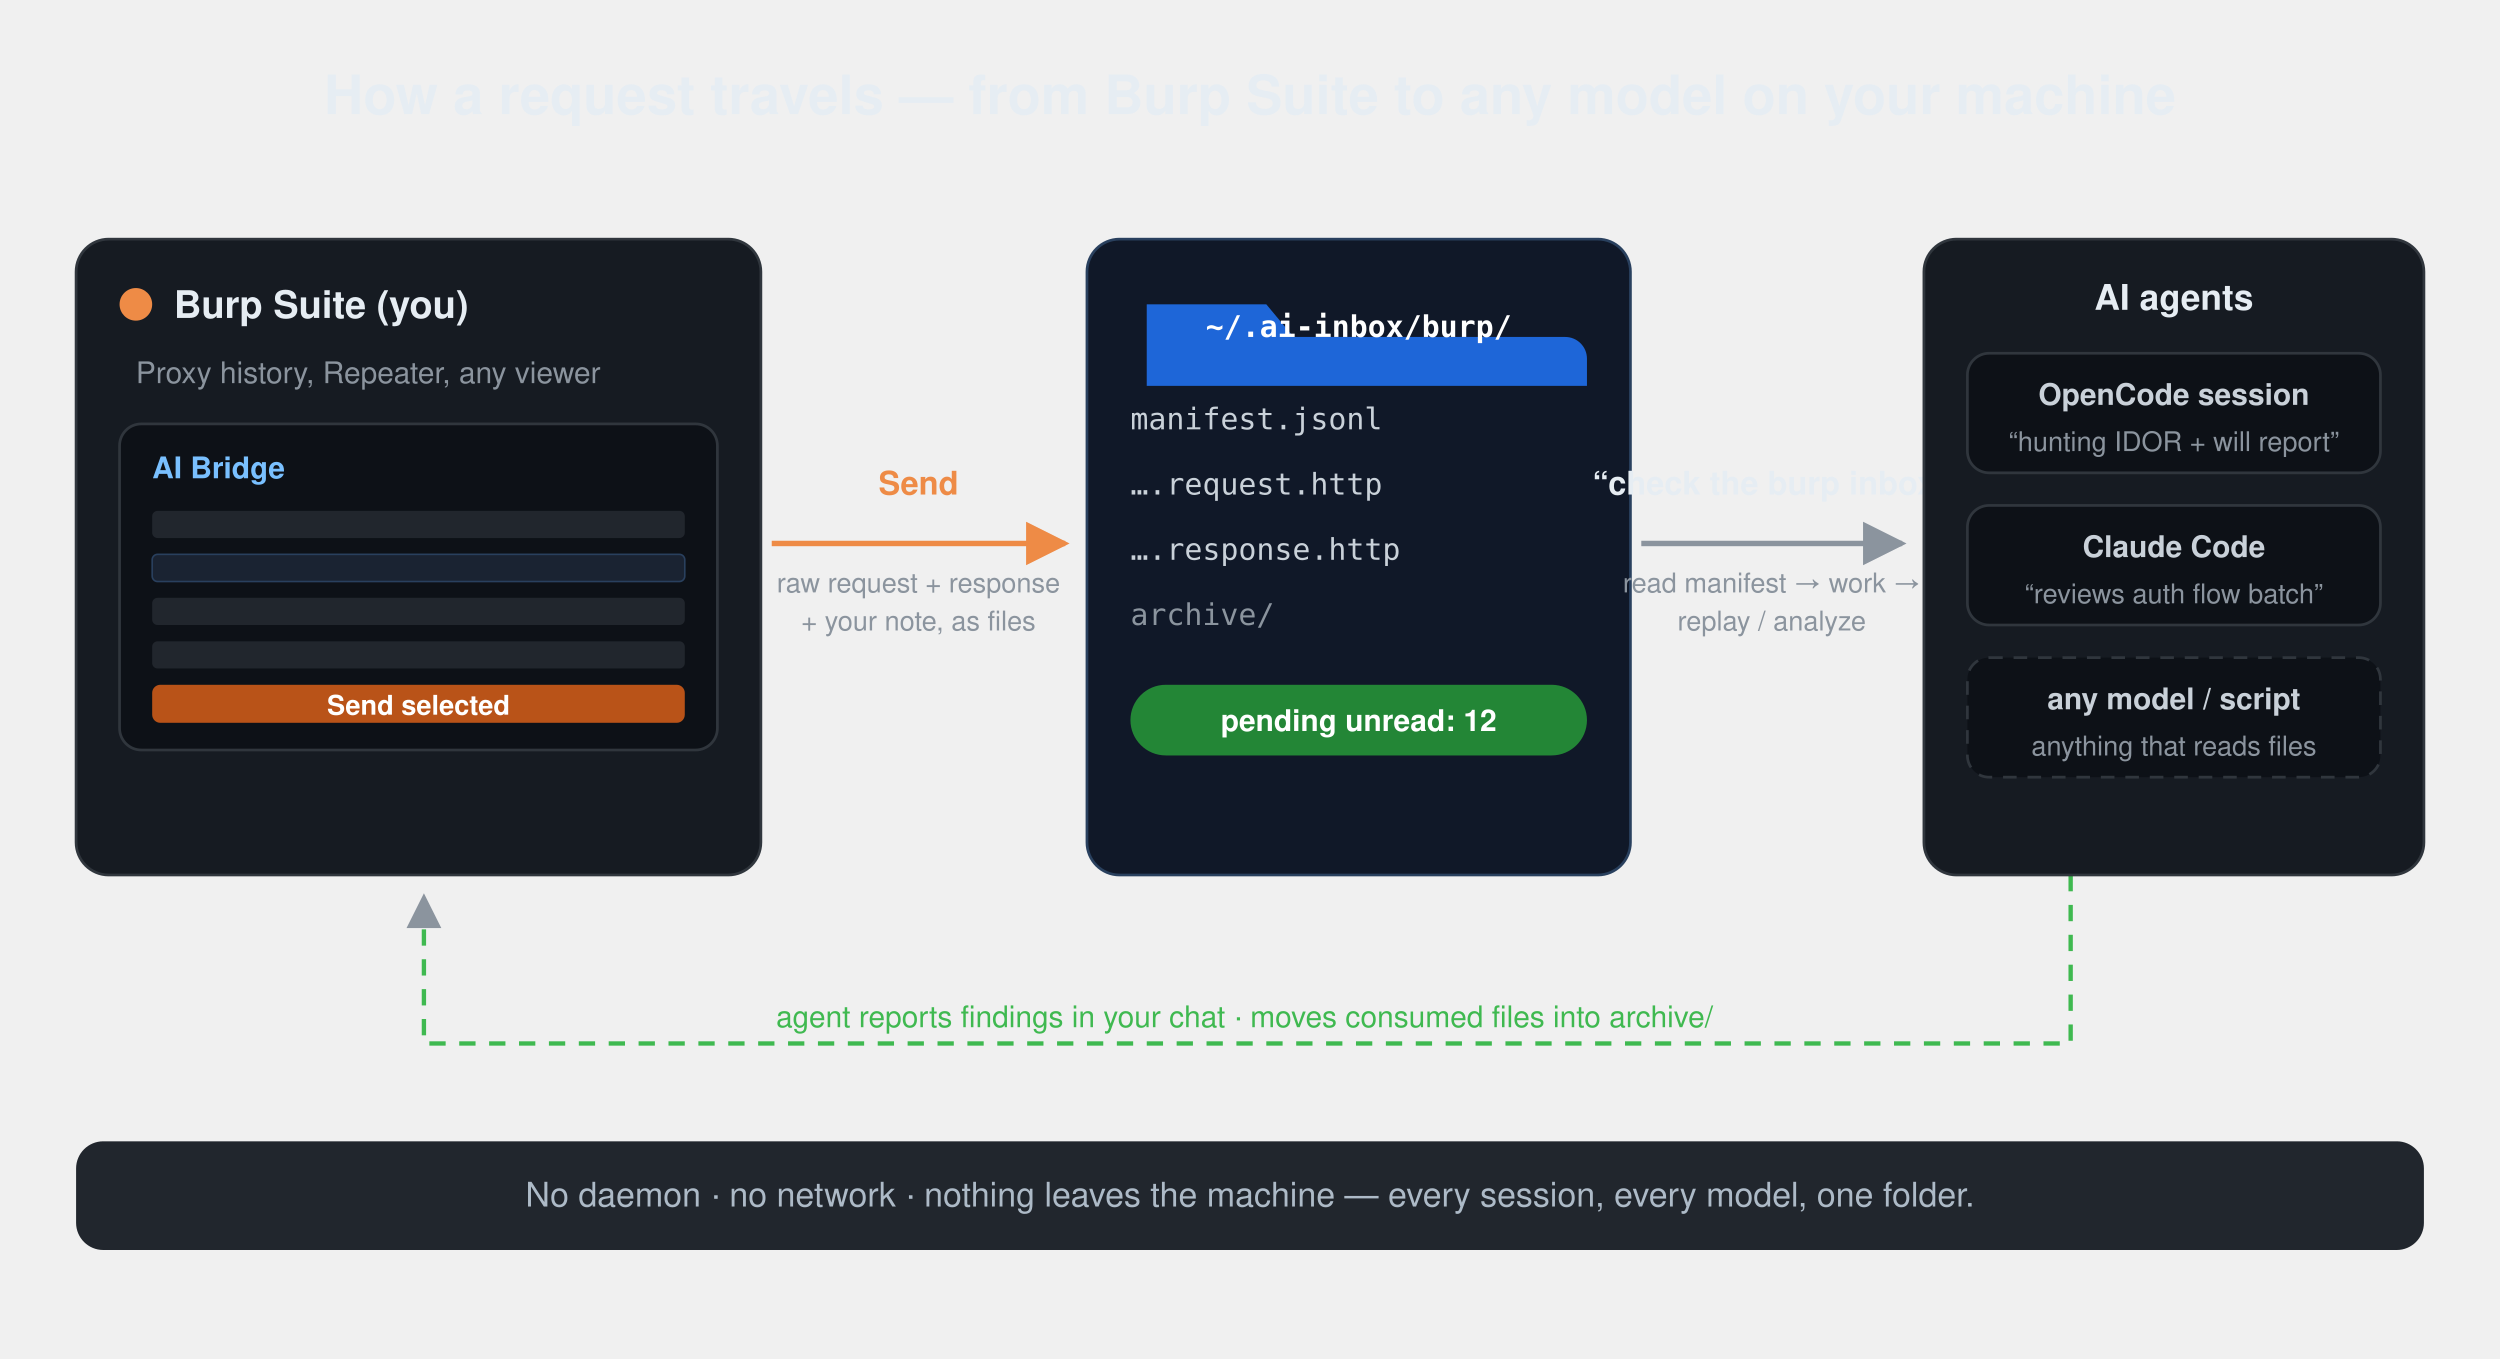
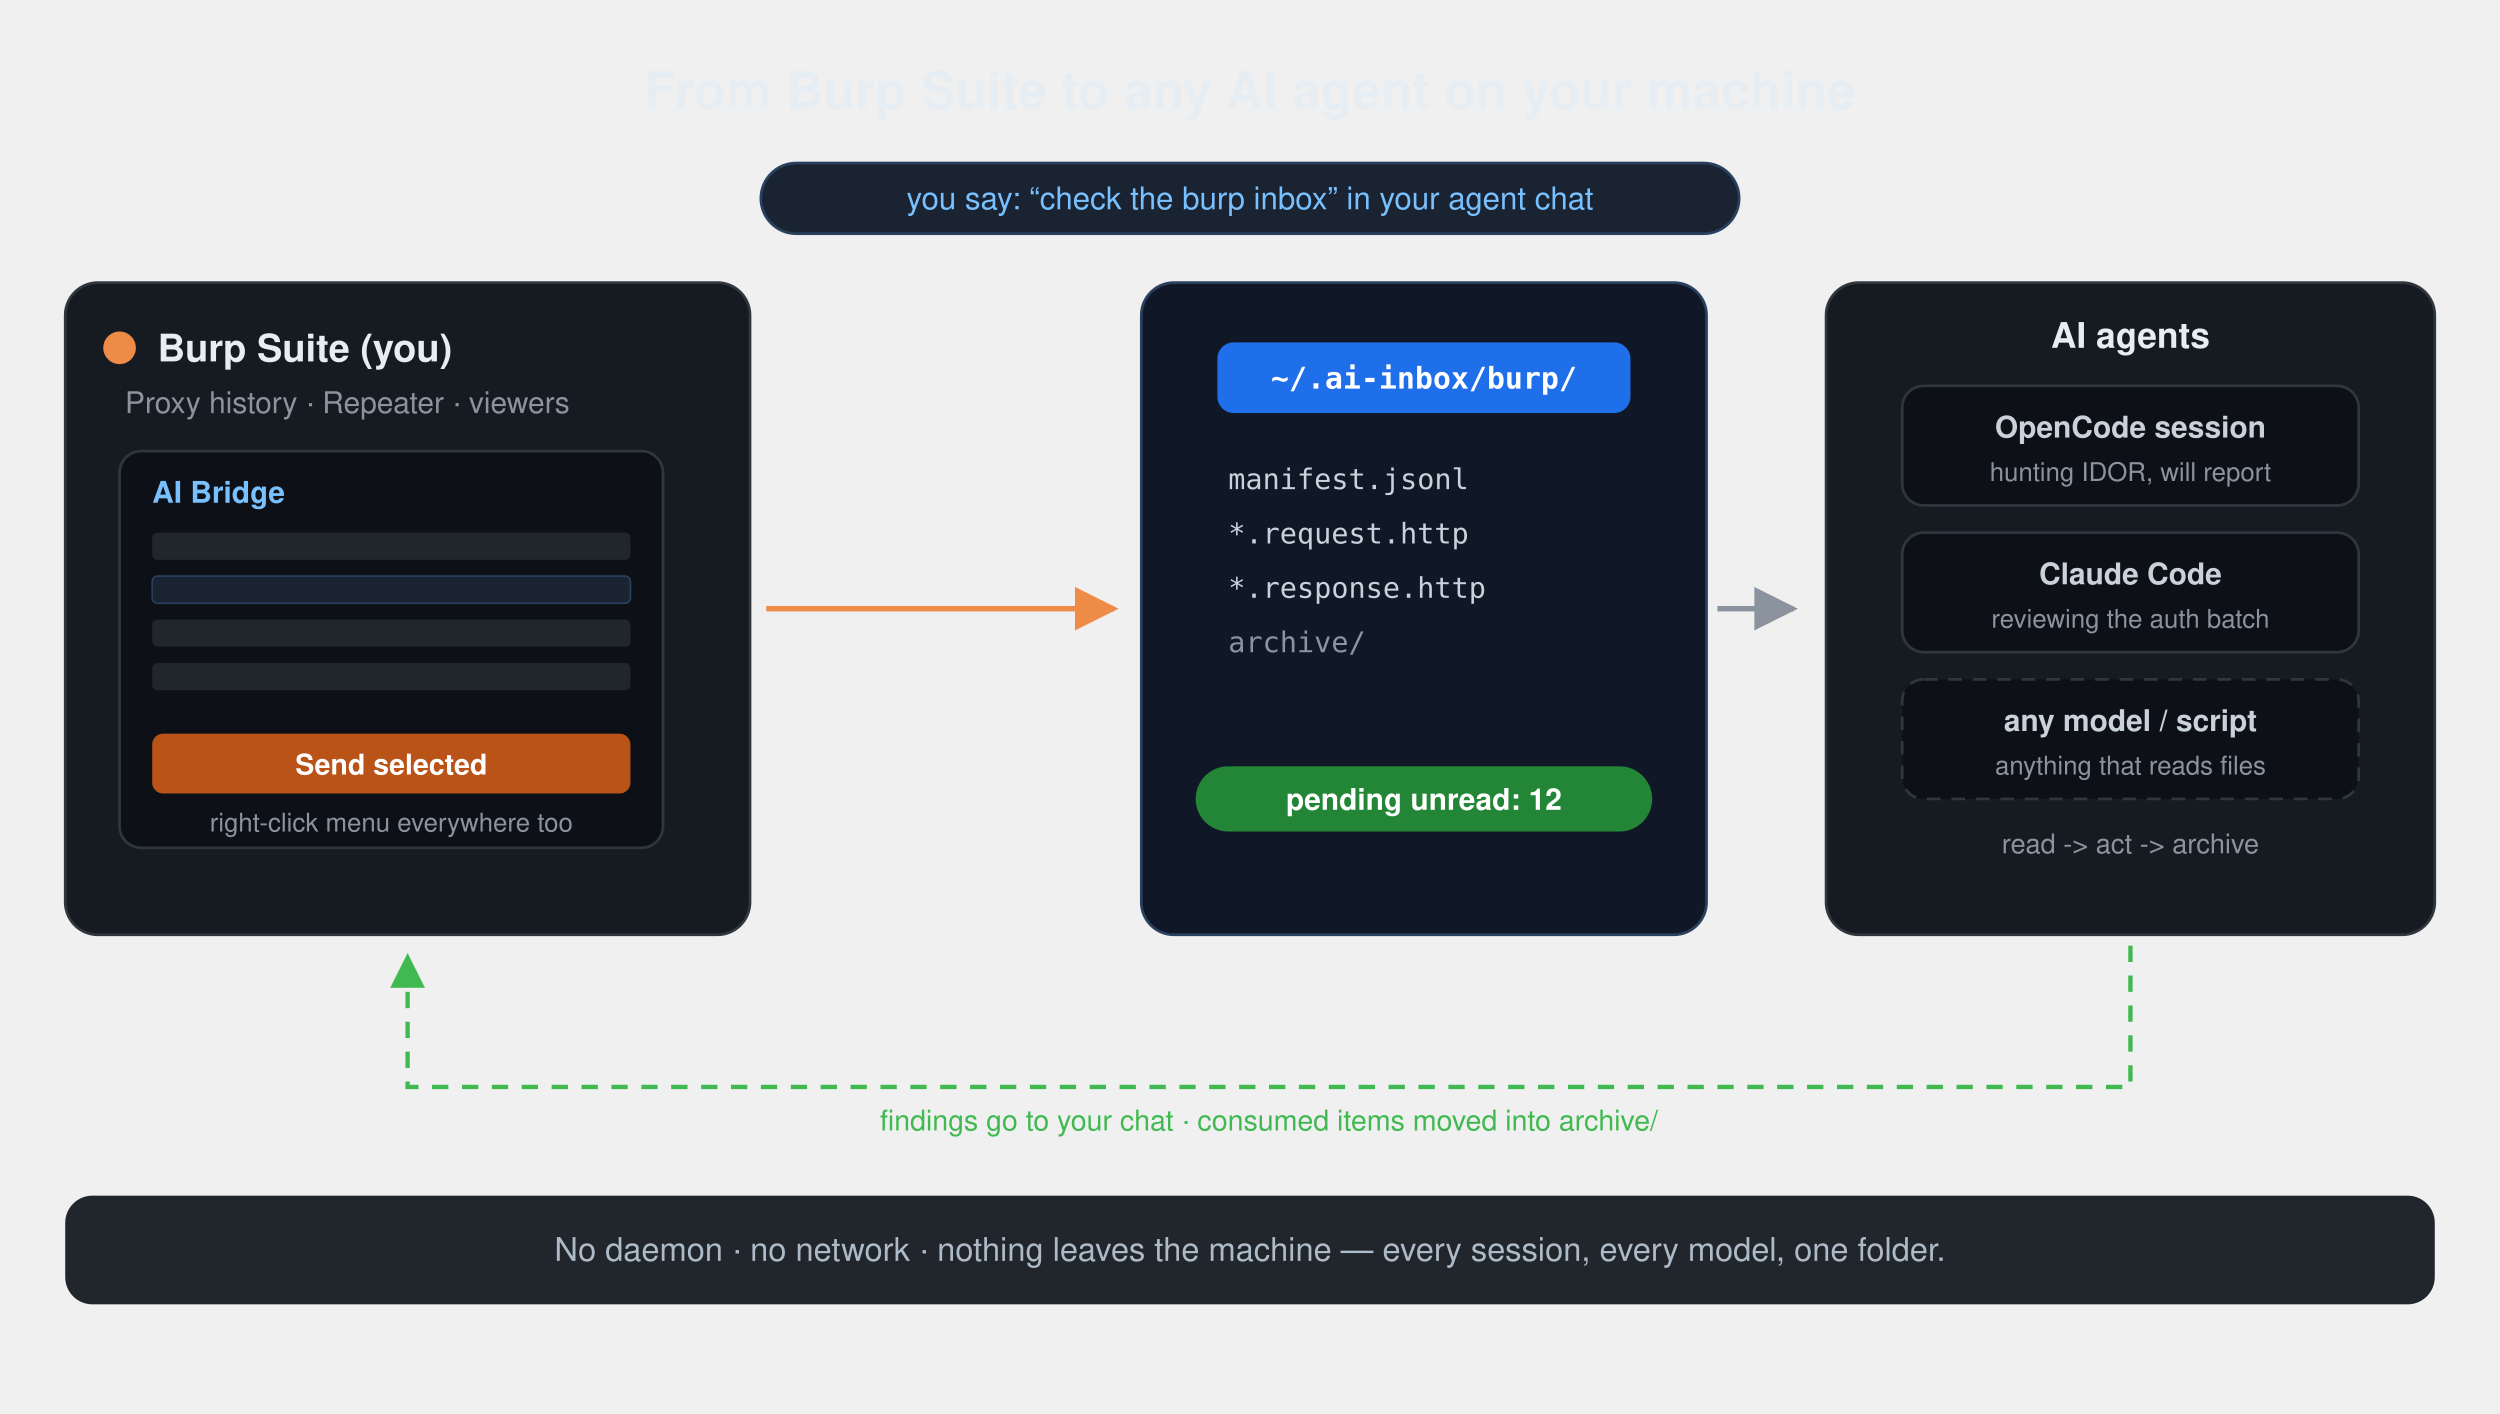
- <svg xmlns="http://www.w3.org/2000/svg" viewBox="0 0 920 500" font-family="-apple-system,'Segoe UI',Helvetica,Arial,sans-serif">
+ <svg xmlns="http://www.w3.org/2000/svg" viewBox="0 0 920 520" font-family="-apple-system,'Segoe UI',Helvetica,Arial,sans-serif">
  <defs>
    <marker id="arr" viewBox="0 0 10 10" refX="9" refY="5" markerWidth="8" markerHeight="8" orient="auto-start-reverse">
      <path d="M0,0 L10,5 L0,10 z" fill="#8b949e" />
    </marker>
    <marker id="arrOrange" viewBox="0 0 10 10" refX="9" refY="5" markerWidth="8" markerHeight="8" orient="auto-start-reverse">
      <path d="M0,0 L10,5 L0,10 z" fill="#ee8b46" />
    </marker>
+     <marker id="arrGreen" viewBox="0 0 10 10" refX="9" refY="5" markerWidth="8" markerHeight="8" orient="auto-start-reverse">
+       <path d="M0,0 L10,5 L0,10 z" fill="#3fb950" />
+     </marker>
  </defs>
-   <text x="460" y="42" text-anchor="middle" fill="#e6edf3" font-size="20" font-weight="600">
-     How a request travels — from Burp Suite to any model on your machine
+   <text x="460" y="40" text-anchor="middle" fill="#e6edf3" font-size="19" font-weight="600">
+     From Burp Suite to any AI agent on your machine
  </text>
-   <rect x="28" y="88" width="252" height="234" rx="12" fill="#161b22" stroke="#30363d" />
-   <circle cx="50" cy="112" r="6" fill="#ee8b46" />
-   <text x="64" y="117" fill="#e6edf3" font-size="14" font-weight="600">Burp Suite (you)</text>
-   <text x="50" y="141" fill="#8b949e" font-size="11">Proxy history, Repeater, any viewer</text>
-   <rect x="44" y="156" width="220" height="120" rx="8" fill="#0d1117" stroke="#30363d" />
-   <text x="56" y="176" fill="#79c0ff" font-size="11" font-weight="600">AI Bridge</text>
-   <rect x="56" y="188" width="196" height="10" rx="2" fill="#21262d" />
-   <rect x="56" y="204" width="196" height="10" rx="2" fill="#1a2332" stroke="#29405e" stroke-width="0.6" />
-   <rect x="56" y="220" width="196" height="10" rx="2" fill="#21262d" />
-   <rect x="56" y="236" width="196" height="10" rx="2" fill="#21262d" />
-   <rect x="56" y="252" width="196" height="14" rx="3" fill="#b95318" />
-   <text x="154" y="263" text-anchor="middle" fill="#fff" font-size="10" font-weight="600">Send selected</text>
-   <path d="M 762 322 L 762 384 L 156 384 L 156 330" fill="none" stroke="#3fb950" stroke-width="1.6" stroke-dasharray="6 5" marker-end="url(#arr)" />
-   <text x="458" y="378" text-anchor="middle" fill="#3fb950" font-size="11">agent reports findings in your chat · moves consumed files into archive/</text>
-   <line x1="284" y1="200" x2="392" y2="200" stroke="#ee8b46" stroke-width="2" marker-end="url(#arrOrange)" />
-   <text x="338" y="182" text-anchor="middle" fill="#ee8b46" font-size="12" font-weight="600">Send</text>
-   <text x="338" y="218" text-anchor="middle" fill="#8b949e" font-size="10">raw request + response</text>
-   <text x="338" y="232" text-anchor="middle" fill="#8b949e" font-size="10">+ your note, as files</text>
-   <rect x="400" y="88" width="200" height="234" rx="12" fill="#101828" stroke="#29405e" />
-   <path d="M422 112 h44 l10 12 h100 a8 8 0 0 1 8 8 v10 h-162 z" fill="#1f6feb" opacity="0.9" />
-   <text x="500" y="124" text-anchor="middle" fill="#fff" font-size="11" font-weight="600" font-family="'SFMono-Regular',Menlo,Consolas,monospace">~/.ai-inbox/burp/</text>
-   <text x="416" y="158" fill="#c9d1d9" font-size="11" font-family="'SFMono-Regular',Menlo,Consolas,monospace">manifest.jsonl</text>
-   <text x="416" y="182" fill="#c9d1d9" font-size="11" font-family="'SFMono-Regular',Menlo,Consolas,monospace">….request.http</text>
-   <text x="416" y="206" fill="#c9d1d9" font-size="11" font-family="'SFMono-Regular',Menlo,Consolas,monospace">….response.http</text>
-   <text x="416" y="230" fill="#8b949e" font-size="11" font-family="'SFMono-Regular',Menlo,Consolas,monospace">archive/</text>
-   <rect x="416" y="252" width="168" height="26" rx="13" fill="#238636" />
-   <text x="500" y="269" text-anchor="middle" fill="#fff" font-size="11" font-weight="600">pending unread: 12</text>
-   <line x1="604" y1="200" x2="700" y2="200" stroke="#8b949e" stroke-width="2" marker-end="url(#arr)" />
-   <text x="652" y="182" text-anchor="middle" fill="#e6edf3" font-size="12" font-weight="600">“check the burp inbox”</text>
-   <text x="652" y="218" text-anchor="middle" fill="#8b949e" font-size="10">read manifest → work →</text>
-   <text x="652" y="232" text-anchor="middle" fill="#8b949e" font-size="10">replay / analyze</text>
-   <rect x="708" y="88" width="184" height="234" rx="12" fill="#161b22" stroke="#30363d" />
-   <text x="800" y="114" text-anchor="middle" fill="#e6edf3" font-size="13" font-weight="600">AI agents</text>
-   <rect x="724" y="130" width="152" height="44" rx="8" fill="#0d1117" stroke="#30363d" />
-   <text x="800" y="149" text-anchor="middle" fill="#c9d1d9" font-size="11" font-weight="600">OpenCode session</text>
-   <text x="800" y="166" text-anchor="middle" fill="#8b949e" font-size="10">“hunting IDOR + will report”</text>
-   <rect x="724" y="186" width="152" height="44" rx="8" fill="#0d1117" stroke="#30363d" />
-   <text x="800" y="205" text-anchor="middle" fill="#c9d1d9" font-size="11" font-weight="600">Claude Code</text>
-   <text x="800" y="222" text-anchor="middle" fill="#8b949e" font-size="10">“reviews auth flow batch”</text>
-   <rect x="724" y="242" width="152" height="44" rx="8" fill="#0d1117" stroke="#30363d" stroke-dasharray="5 4" />
-   <text x="800" y="261" text-anchor="middle" fill="#c9d1d9" font-size="11" font-weight="600">any model / script</text>
-   <text x="800" y="278" text-anchor="middle" fill="#8b949e" font-size="10">anything that reads files</text>
-   <rect x="28" y="420" width="864" height="40" rx="10" fill="#21262d" />
-   <text x="460" y="444" text-anchor="middle" fill="#adbac7" font-size="12.5">
+   <rect x="280" y="60" width="360" height="26" rx="13" fill="#1a2332" stroke="#29405e" />
+   <text x="460" y="77" text-anchor="middle" fill="#79c0ff" font-size="11.5">
+     you say: “check the burp inbox” in your agent chat
+   </text>
+   <rect x="24" y="104" width="252" height="240" rx="12" fill="#161b22" stroke="#30363d" />
+   <circle cx="44" cy="128" r="6" fill="#ee8b46" />
+   <text x="58" y="133" fill="#e6edf3" font-size="14" font-weight="600">Burp Suite (you)</text>
+   <text x="46" y="152" fill="#8b949e" font-size="11">Proxy history · Repeater · viewers</text>
+   <rect x="44" y="166" width="200" height="146" rx="8" fill="#0d1117" stroke="#30363d" />
+   <text x="56" y="185" fill="#79c0ff" font-size="11" font-weight="600">AI Bridge</text>
+   <rect x="56" y="196" width="176" height="10" rx="2" fill="#21262d" />
+   <rect x="56" y="212" width="176" height="10" rx="2" fill="#1a2332" stroke="#29405e" stroke-width="0.6" />
+   <rect x="56" y="228" width="176" height="10" rx="2" fill="#21262d" />
+   <rect x="56" y="244" width="176" height="10" rx="2" fill="#21262d" />
+   <rect x="56" y="270" width="176" height="22" rx="4" fill="#b95318" />
+   <text x="144" y="285" text-anchor="middle" fill="#ffffff" font-size="10.5" font-weight="600">Send selected</text>
+   <text x="144" y="306" text-anchor="middle" fill="#8b949e" font-size="9.5">right-click menu everywhere too</text>
+   <line x1="282" y1="224" x2="410" y2="224" stroke="#ee8b46" stroke-width="2" marker-end="url(#arrOrange)" />
+   <rect x="420" y="104" width="208" height="240" rx="12" fill="#101828" stroke="#29405e" />
+   <rect x="448" y="126" width="152" height="26" rx="6" fill="#1f6feb" />
+   <text x="524" y="143" text-anchor="middle" fill="#ffffff" font-size="11" font-weight="600" font-family="'SFMono-Regular',Menlo,Consolas,monospace">~/.ai-inbox/burp/</text>
+   <text x="452" y="180" fill="#c9d1d9" font-size="10.5" font-family="'SFMono-Regular',Menlo,Consolas,monospace">manifest.jsonl</text>
+   <text x="452" y="200" fill="#c9d1d9" font-size="10.5" font-family="'SFMono-Regular',Menlo,Consolas,monospace">*.request.http</text>
+   <text x="452" y="220" fill="#c9d1d9" font-size="10.5" font-family="'SFMono-Regular',Menlo,Consolas,monospace">*.response.http</text>
+   <text x="452" y="240" fill="#8b949e" font-size="10.5" font-family="'SFMono-Regular',Menlo,Consolas,monospace">archive/</text>
+   <rect x="440" y="282" width="168" height="24" rx="12" fill="#238636" />
+   <text x="524" y="298" text-anchor="middle" fill="#ffffff" font-size="11" font-weight="600">pending unread: 12</text>
+   <line x1="632" y1="224" x2="660" y2="224" stroke="#8b949e" stroke-width="2" marker-end="url(#arr)" />
+   <rect x="672" y="104" width="224" height="240" rx="12" fill="#161b22" stroke="#30363d" />
+   <text x="784" y="128" text-anchor="middle" fill="#e6edf3" font-size="13" font-weight="600">AI agents</text>
+   <rect x="700" y="142" width="168" height="44" rx="8" fill="#0d1117" stroke="#30363d" />
+   <text x="784" y="161" text-anchor="middle" fill="#c9d1d9" font-size="11" font-weight="600">OpenCode session</text>
+   <text x="784" y="177" text-anchor="middle" fill="#8b949e" font-size="9.5">hunting IDOR, will report</text>
+   <rect x="700" y="196" width="168" height="44" rx="8" fill="#0d1117" stroke="#30363d" />
+   <text x="784" y="215" text-anchor="middle" fill="#c9d1d9" font-size="11" font-weight="600">Claude Code</text>
+   <text x="784" y="231" text-anchor="middle" fill="#8b949e" font-size="9.5">reviewing the auth batch</text>
+   <rect x="700" y="250" width="168" height="44" rx="8" fill="#0d1117" stroke="#30363d" stroke-dasharray="5 4" />
+   <text x="784" y="269" text-anchor="middle" fill="#c9d1d9" font-size="11" font-weight="600">any model / script</text>
+   <text x="784" y="285" text-anchor="middle" fill="#8b949e" font-size="9.5">anything that reads files</text>
+   <text x="784" y="314" text-anchor="middle" fill="#8b949e" font-size="10">read -&gt; act -&gt; archive</text>
+   <path d="M 784 348 L 784 400 L 150 400 L 150 352" fill="none" stroke="#3fb950" stroke-width="1.6" stroke-dasharray="6 5" marker-end="url(#arrGreen)" />
+   <text x="467" y="416" text-anchor="middle" fill="#3fb950" font-size="10.5">
+     findings go to your chat · consumed items moved into archive/
+   </text>
+   <rect x="24" y="440" width="872" height="40" rx="10" fill="#21262d" />
+   <text x="460" y="464" text-anchor="middle" fill="#adbac7" font-size="12">
    No daemon · no network · nothing leaves the machine — every session, every model, one folder.
  </text>
</svg>
